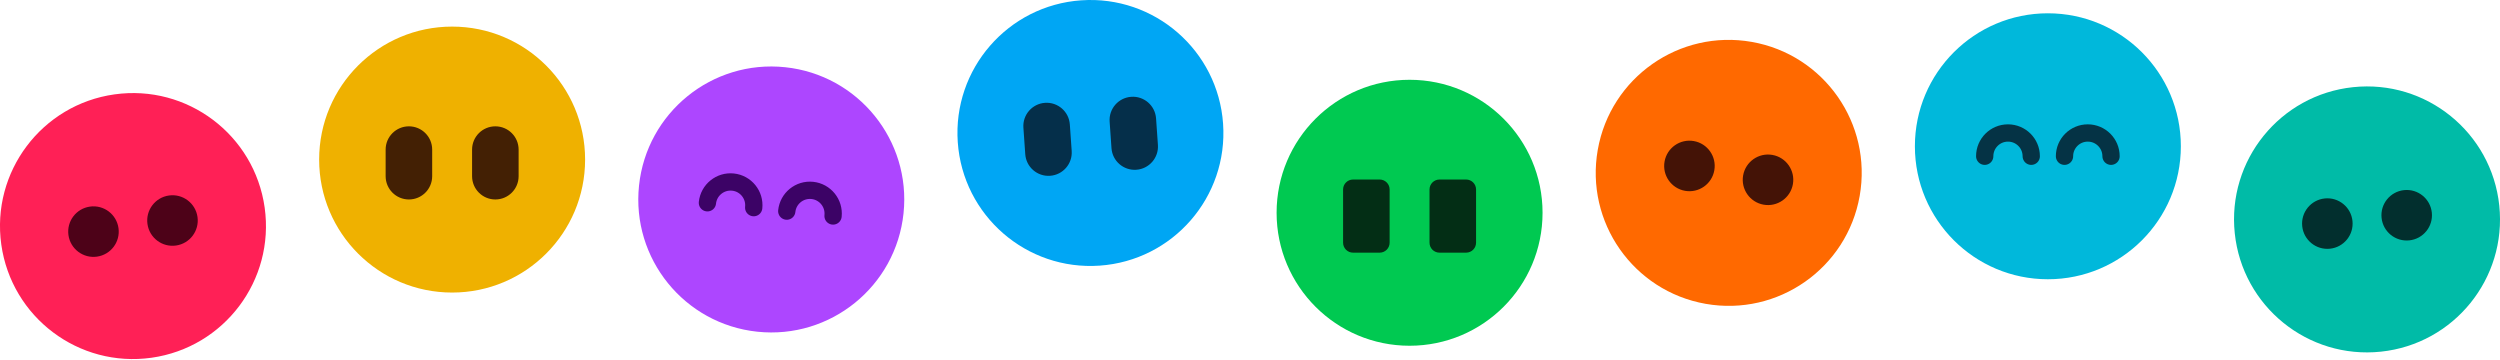
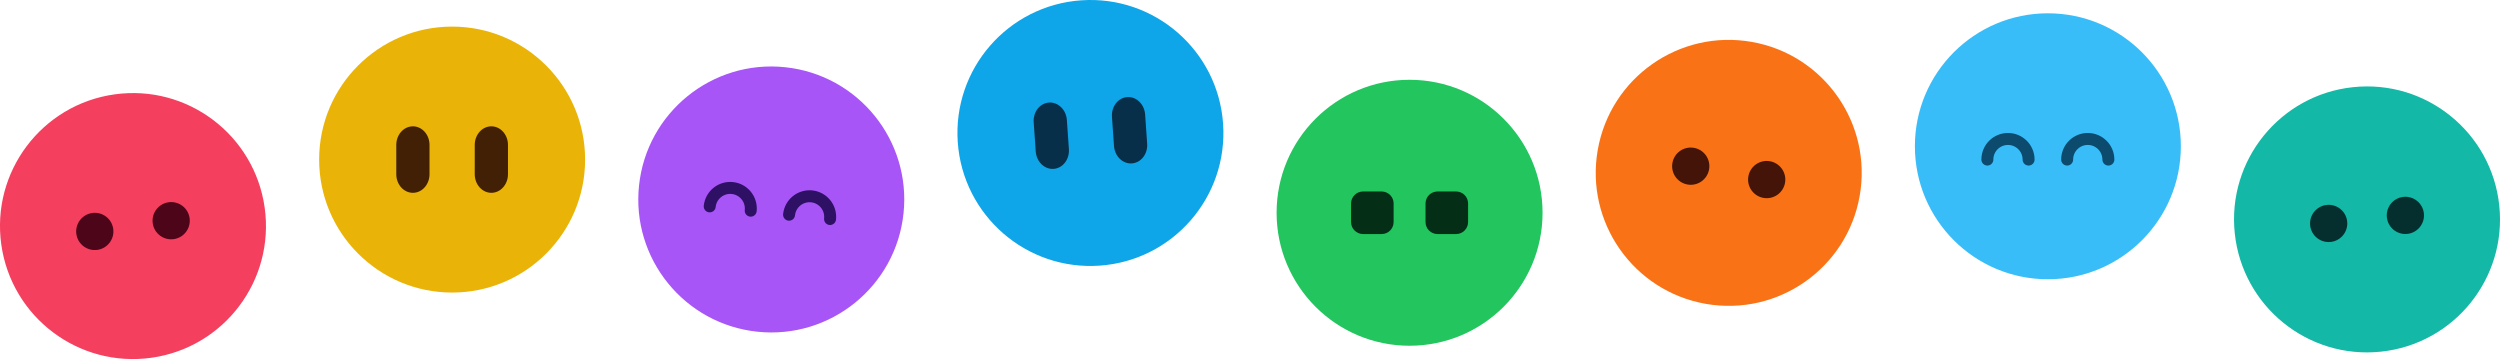
<svg xmlns="http://www.w3.org/2000/svg" width="376" height="54" viewBox="0 0 376 54">
  <g transform="translate(0 14) rotate(-8 20 20) scale(1)">
-     <circle cx="20" cy="20" r="20" fill="#ff2056" />
-     <circle cx="14" cy="20" r="3.8" fill="#4d0218" />
-     <circle cx="26" cy="20" r="3.8" fill="#4d0218" />
+     <circle cx="20" cy="20" r="20" fill="#f43f5e" />
+     <circle cx="14.2" cy="20" r="2.8" fill="#4c0519" />
+     <circle cx="25.8" cy="20" r="2.8" fill="#4c0519" />
  </g>
  <g transform="translate(48 4) rotate(0 20 20) scale(1)">
-     <circle cx="20" cy="20" r="20" fill="#efb100" />
-     <rect x="10" y="15" width="7" height="11" rx="3.5" fill="#432004" />
-     <rect x="23" y="15" width="7" height="11" rx="3.5" fill="#432004" />
+     <circle cx="20" cy="20" r="20" fill="#eab308" />
+     <rect x="11.6" y="15" width="5" height="10" rx="2.8" fill="#422006" />
+     <rect x="23.4" y="15" width="5" height="10" rx="2.8" fill="#422006" />
  </g>
  <g transform="translate(96 10) rotate(6 20 20) scale(1)">
-     <circle cx="20" cy="20" r="20" fill="#ad46ff" />
-     <path d="M10.5 21.5a3.5 3.5 0 0 1 7 0M22.5 21.5a3.5 3.5 0 0 1 7 0" fill="none" stroke="#3c0366" stroke-width="2.6" stroke-linecap="round" />
+     <circle cx="20" cy="20" r="20" fill="#a855f7" />
+     <path d="M10.9 22a3.1 3.1 0 0 1 6.2 0M22.9 22a3.1 3.1 0 0 1 6.2 0" fill="none" stroke="#2e1065" stroke-width="1.8" stroke-linecap="round" />
  </g>
  <g transform="translate(144 0) rotate(-4 20 20) scale(1)">
-     <circle cx="20" cy="20" r="20" fill="#00a6f4" />
-     <rect x="10" y="15" width="7" height="11" rx="3.5" fill="#052f4a" />
-     <rect x="23" y="15" width="7" height="11" rx="3.5" fill="#052f4a" />
+     <circle cx="20" cy="20" r="20" fill="#0ea5e9" />
+     <rect x="11.6" y="15" width="5" height="10" rx="2.8" fill="#082f49" />
+     <rect x="23.4" y="15" width="5" height="10" rx="2.8" fill="#082f49" />
  </g>
  <g transform="translate(192 12) rotate(0 20 20) scale(1)">
-     <circle cx="20" cy="20" r="20" fill="#00c951" />
-     <rect x="10" y="15" width="7" height="11" rx="1.5" fill="#032e15" />
-     <rect x="23" y="15" width="7" height="11" rx="1.5" fill="#032e15" />
+     <circle cx="20" cy="20" r="20" fill="#22c55e" />
+     <rect x="11.2" y="16.8" width="6.4" height="6.4" rx="1.8" fill="#052e16" />
+     <rect x="22.4" y="16.8" width="6.4" height="6.4" rx="1.8" fill="#052e16" />
  </g>
  <g transform="translate(240 6) rotate(10 20 20) scale(1)">
-     <circle cx="20" cy="20" r="20" fill="#ff6900" />
-     <circle cx="14" cy="20" r="3.8" fill="#441306" />
-     <circle cx="26" cy="20" r="3.8" fill="#441306" />
+     <circle cx="20" cy="20" r="20" fill="#f97316" />
+     <circle cx="14.2" cy="20" r="2.8" fill="#431407" />
+     <circle cx="25.8" cy="20" r="2.8" fill="#431407" />
  </g>
  <g transform="translate(288 2) rotate(0 20 20) scale(1)">
-     <circle cx="20" cy="20" r="20" fill="#00b8db" />
-     <path d="M10.5 21.5a3.5 3.5 0 0 1 7 0M22.5 21.5a3.5 3.5 0 0 1 7 0" fill="none" stroke="#053345" stroke-width="2.6" stroke-linecap="round" />
+     <circle cx="20" cy="20" r="20" fill="#38bdf8" />
+     <path d="M10.9 22a3.1 3.1 0 0 1 6.2 0M22.9 22a3.1 3.1 0 0 1 6.2 0" fill="none" stroke="#0c4a6e" stroke-width="1.8" stroke-linecap="round" />
  </g>
  <g transform="translate(336 13) rotate(-6 20 20) scale(1)">
-     <circle cx="20" cy="20" r="20" fill="#00bba7" />
-     <circle cx="14" cy="20" r="3.8" fill="#022f2e" />
-     <circle cx="26" cy="20" r="3.8" fill="#022f2e" />
+     <circle cx="20" cy="20" r="20" fill="#14b8a6" />
+     <circle cx="14.2" cy="20" r="2.8" fill="#042f2e" />
+     <circle cx="25.8" cy="20" r="2.8" fill="#042f2e" />
  </g>
</svg>
